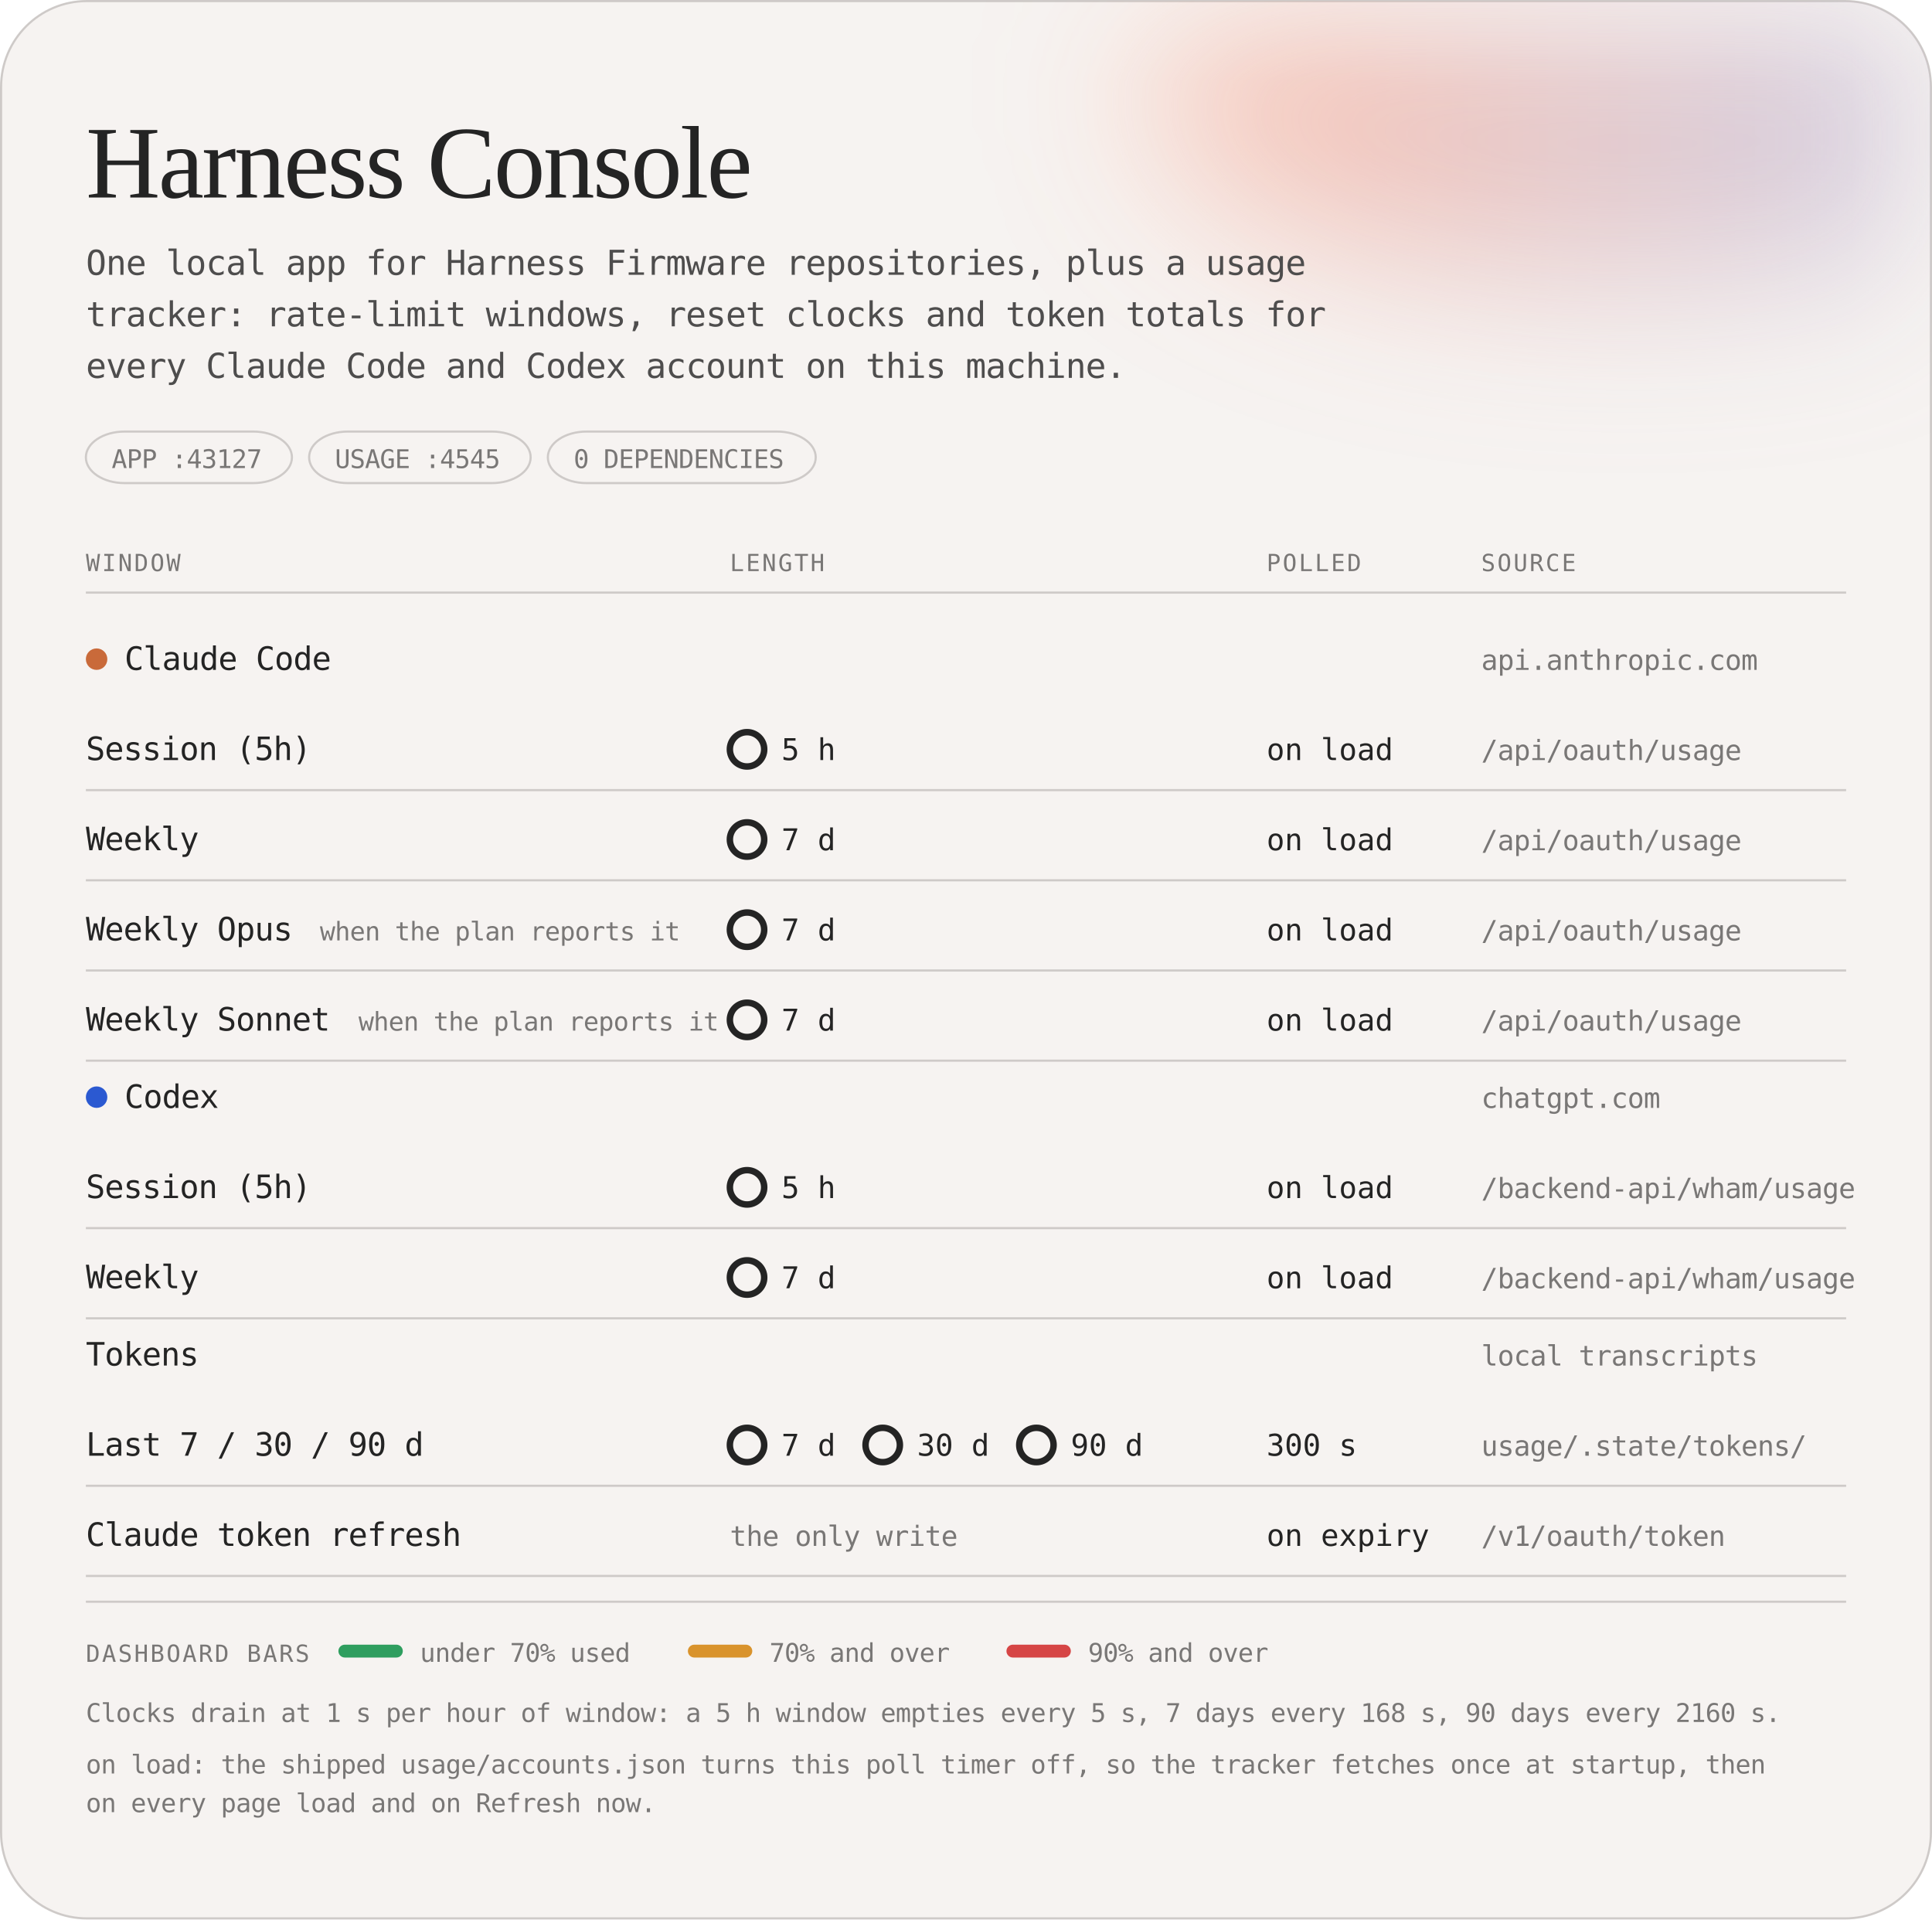
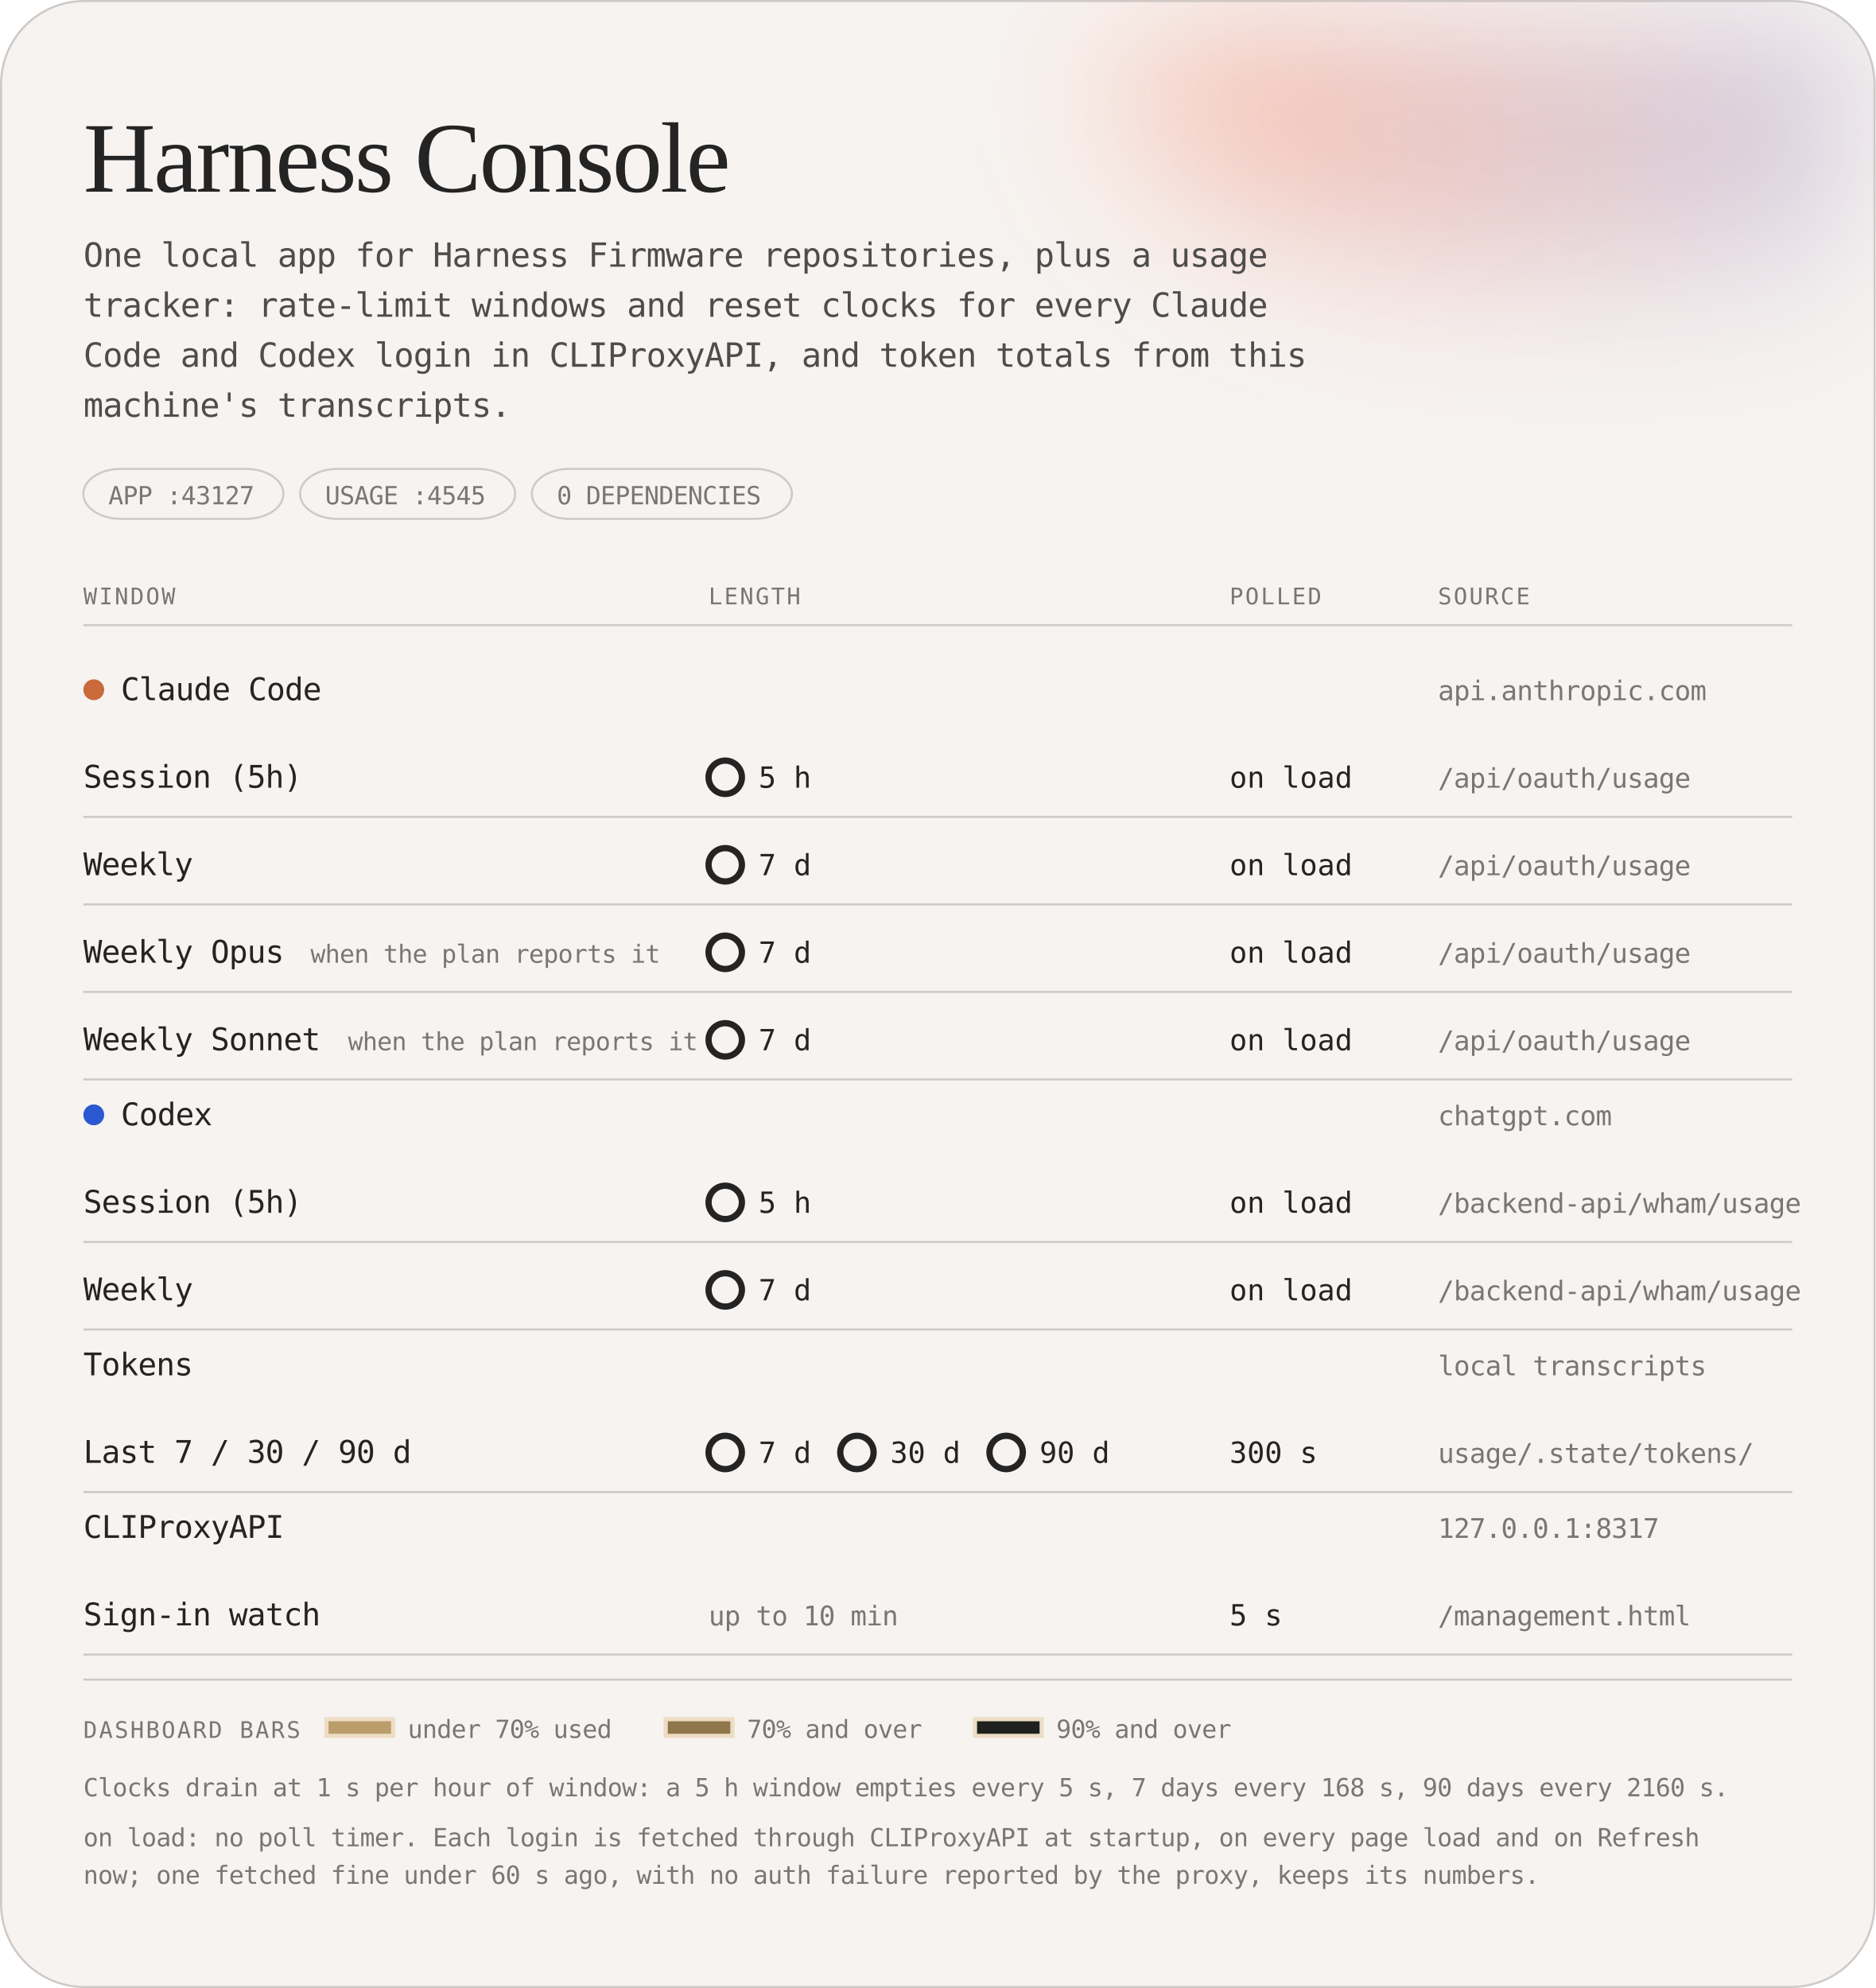
- <svg xmlns="http://www.w3.org/2000/svg" viewBox="0 0 900 894" width="900" height="894" role="img" aria-label="Harness Console: the app on port 43127, the usage tracker on port 4545. Usage tracker schedule board: 4 Claude Code rate-limit windows fetched at startup, on page load and on Refresh now (poll timer off), 2 Codex windows fetched at startup, on page load and on Refresh now (poll timer off), token totals over 7, 30 and 90 days rescanned every 300 seconds, and one write, the Claude token refresh.">
+ <svg xmlns="http://www.w3.org/2000/svg" viewBox="0 0 900 954" width="900" height="954" role="img" aria-label="Harness Console: the app on port 43127, the usage tracker on port 4545. Usage tracker schedule board: 4 Claude Code rate-limit windows and 2 Codex windows, fetched through CLIProxyAPI at startup, on page load and on Refresh now with no poll timer; token totals over 7, 30 and 90 days rescanned every 300 seconds; and the sign-in watch, which refreshes every 5 seconds for up to 10 minutes after the proxy's sign-in page opens.">
  <style>
.ttl{font-family:'Untitled Serif',ui-serif,Georgia,Cambria,'Times New Roman',Times,serif;font-weight:400;fill:#242424;letter-spacing:-0.02em}
.lbl{font-family:'ABC Diatype Mono','JetBrains Mono','IBM Plex Mono',ui-monospace,'Cascadia Mono',Menlo,Consolas,monospace;fill:#242424;letter-spacing:-0.02em}
.bdy{font-family:'ABC Diatype Mono','JetBrains Mono','IBM Plex Mono',ui-monospace,'Cascadia Mono',Menlo,Consolas,monospace;fill:#4e4d4d;letter-spacing:-0.02em}
.mut{font-family:'ABC Diatype Mono','JetBrains Mono','IBM Plex Mono',ui-monospace,'Cascadia Mono',Menlo,Consolas,monospace;fill:#797776;letter-spacing:-0.02em}
.hd{font-family:'ABC Diatype Mono','JetBrains Mono','IBM Plex Mono',ui-monospace,'Cascadia Mono',Menlo,Consolas,monospace;fill:#797776;letter-spacing:0.08em}
.num{font-family:'ABC Diatype Mono','JetBrains Mono','IBM Plex Mono',ui-monospace,'Cascadia Mono',Menlo,Consolas,monospace;fill:#242424;font-variant-numeric:tabular-nums}
.rule{stroke:#cecac8;stroke-width:1}
.card{fill:#f6f3f1;stroke:#cecac8;stroke-width:1}
.pill{fill:none;stroke:#cecac8;stroke-width:1}
.face{fill:none;stroke:#e6e1dd;stroke-width:3}
.hand{fill:none;stroke:#242424;stroke-width:3;stroke-dasharray:50.27;stroke-dashoffset:0;animation-name:drain;animation-timing-function:linear;animation-iteration-count:infinite}
@keyframes drain{from{stroke-dashoffset:0}to{stroke-dashoffset:50.27}}
@media (prefers-reduced-motion:reduce){*{animation:none!important}.hand{stroke-dashoffset:0}}</style>
  <defs>
    <filter id="w" x="-50%" y="-50%" width="200%" height="200%">
      <feGaussianBlur stdDeviation="40" />
    </filter>
    <linearGradient id="g" x1="0" x2="1">
      <stop offset="0" stop-color="#ff9473" stop-opacity="0.55" />
      <stop offset="1" stop-color="#a0b5eb" stop-opacity="0.55" />
    </linearGradient>
    <clipPath id="c">
-       <rect x="0.5" y="0.5" width="899" height="893" rx="40" />
+       <rect x="0.5" y="0.5" width="899" height="953" rx="40" />
    </clipPath>
  </defs>
-   <rect x="0.5" y="0.5" width="899" height="893" rx="40" class="card" />
+   <rect x="0.5" y="0.5" width="899" height="953" rx="40" class="card" />
  <g clip-path="url(#c)">
    <ellipse cx="760" cy="40" rx="220" ry="90" fill="url(#g)" filter="url(#w)" />
  </g>
  <text x="40" y="92" class="ttl" font-size="48">Harness Console</text>
  <text x="40" y="128" class="bdy" font-size="16">One local app for Harness Firmware repositories, plus a usage</text>
-   <text x="40" y="152" class="bdy" font-size="16">tracker: rate-limit windows, reset clocks and token totals for</text>
-   <text x="40" y="176" class="bdy" font-size="16">every Claude Code and Codex account on this machine.</text>
-   <rect x="40" y="201" width="96" height="24" rx="18" class="pill" />
-   <text x="52" y="218" class="mut" font-size="12">APP :43127</text>
-   <rect x="144" y="201" width="103.2" height="24" rx="18" class="pill" />
-   <text x="156" y="218" class="mut" font-size="12">USAGE :4545</text>
-   <rect x="255.2" y="201" width="124.8" height="24" rx="18" class="pill" />
-   <text x="267.2" y="218" class="mut" font-size="12">0 DEPENDENCIES</text>
-   <text x="40" y="266" text-anchor="start" class="hd" font-size="11">WINDOW</text>
-   <text x="340" y="266" text-anchor="start" class="hd" font-size="11">LENGTH</text>
-   <text x="590" y="266" text-anchor="start" class="hd" font-size="11">POLLED</text>
-   <text x="690" y="266" text-anchor="start" class="hd" font-size="11">SOURCE</text>
-   <line x1="40" x2="860" y1="276" y2="276" class="rule" />
-   <circle cx="45" cy="307" r="5" fill="#c96a3a" />
-   <text x="58" y="312" class="lbl" font-size="15">Claude Code</text>
-   <text x="690" y="312" text-anchor="start" class="mut" font-size="13">api.anthropic.com</text>
-   <text x="40" y="354" class="lbl" font-size="15">Session (5h)</text>
-   <g transform="rotate(-90 348 349)">
-     <circle cx="348" cy="349" r="8" class="face" />
-     <circle cx="348" cy="349" r="8" class="hand" style="animation-duration:5s" />
+   <text x="40" y="152" class="bdy" font-size="16">tracker: rate-limit windows and reset clocks for every Claude</text>
+   <text x="40" y="176" class="bdy" font-size="16">Code and Codex login in CLIProxyAPI, and token totals from this</text>
+   <text x="40" y="200" class="bdy" font-size="16">machine's transcripts.</text>
+   <rect x="40" y="225" width="96" height="24" rx="18" class="pill" />
+   <text x="52" y="242" class="mut" font-size="12">APP :43127</text>
+   <rect x="144" y="225" width="103.2" height="24" rx="18" class="pill" />
+   <text x="156" y="242" class="mut" font-size="12">USAGE :4545</text>
+   <rect x="255.2" y="225" width="124.8" height="24" rx="18" class="pill" />
+   <text x="267.2" y="242" class="mut" font-size="12">0 DEPENDENCIES</text>
+   <text x="40" y="290" text-anchor="start" class="hd" font-size="11">WINDOW</text>
+   <text x="340" y="290" text-anchor="start" class="hd" font-size="11">LENGTH</text>
+   <text x="590" y="290" text-anchor="start" class="hd" font-size="11">POLLED</text>
+   <text x="690" y="290" text-anchor="start" class="hd" font-size="11">SOURCE</text>
+   <line x1="40" x2="860" y1="300" y2="300" class="rule" />
+   <circle cx="45" cy="331" r="5" fill="#c96a3a" />
+   <text x="58" y="336" class="lbl" font-size="15">Claude Code</text>
+   <text x="690" y="336" text-anchor="start" class="mut" font-size="13">api.anthropic.com</text>
+   <text x="40" y="378" class="lbl" font-size="15">Session (5h)</text>
+   <g transform="rotate(-90 348 373)">
+     <circle cx="348" cy="373" r="8" class="face" />
+     <circle cx="348" cy="373" r="8" class="hand" style="animation-duration:5s" />
  </g>
-   <text x="364" y="354" class="num" font-size="14">5 h</text>
-   <text x="590" y="354" text-anchor="start" class="num" font-size="14">on load</text>
-   <text x="690" y="354" class="mut" font-size="13">/api/oauth/usage</text>
-   <line x1="40" x2="860" y1="368" y2="368" class="rule" />
-   <text x="40" y="396" class="lbl" font-size="15">Weekly</text>
-   <g transform="rotate(-90 348 391)">
-     <circle cx="348" cy="391" r="8" class="face" />
-     <circle cx="348" cy="391" r="8" class="hand" style="animation-duration:168s" />
+   <text x="364" y="378" class="num" font-size="14">5 h</text>
+   <text x="590" y="378" text-anchor="start" class="num" font-size="14">on load</text>
+   <text x="690" y="378" class="mut" font-size="13">/api/oauth/usage</text>
+   <line x1="40" x2="860" y1="392" y2="392" class="rule" />
+   <text x="40" y="420" class="lbl" font-size="15">Weekly</text>
+   <g transform="rotate(-90 348 415)">
+     <circle cx="348" cy="415" r="8" class="face" />
+     <circle cx="348" cy="415" r="8" class="hand" style="animation-duration:168s" />
  </g>
-   <text x="364" y="396" class="num" font-size="14">7 d</text>
-   <text x="590" y="396" text-anchor="start" class="num" font-size="14">on load</text>
-   <text x="690" y="396" class="mut" font-size="13">/api/oauth/usage</text>
-   <line x1="40" x2="860" y1="410" y2="410" class="rule" />
-   <text x="40" y="438" class="lbl" font-size="15">Weekly Opus</text>
-   <text x="149" y="438" class="mut" font-size="12">when the plan reports it</text>
-   <g transform="rotate(-90 348 433)">
-     <circle cx="348" cy="433" r="8" class="face" />
-     <circle cx="348" cy="433" r="8" class="hand" style="animation-duration:168s" />
+   <text x="364" y="420" class="num" font-size="14">7 d</text>
+   <text x="590" y="420" text-anchor="start" class="num" font-size="14">on load</text>
+   <text x="690" y="420" class="mut" font-size="13">/api/oauth/usage</text>
+   <line x1="40" x2="860" y1="434" y2="434" class="rule" />
+   <text x="40" y="462" class="lbl" font-size="15">Weekly Opus</text>
+   <text x="149" y="462" class="mut" font-size="12">when the plan reports it</text>
+   <g transform="rotate(-90 348 457)">
+     <circle cx="348" cy="457" r="8" class="face" />
+     <circle cx="348" cy="457" r="8" class="hand" style="animation-duration:168s" />
  </g>
-   <text x="364" y="438" class="num" font-size="14">7 d</text>
-   <text x="590" y="438" text-anchor="start" class="num" font-size="14">on load</text>
-   <text x="690" y="438" class="mut" font-size="13">/api/oauth/usage</text>
-   <line x1="40" x2="860" y1="452" y2="452" class="rule" />
-   <text x="40" y="480" class="lbl" font-size="15">Weekly Sonnet</text>
-   <text x="167" y="480" class="mut" font-size="12">when the plan reports it</text>
-   <g transform="rotate(-90 348 475)">
-     <circle cx="348" cy="475" r="8" class="face" />
-     <circle cx="348" cy="475" r="8" class="hand" style="animation-duration:168s" />
+   <text x="364" y="462" class="num" font-size="14">7 d</text>
+   <text x="590" y="462" text-anchor="start" class="num" font-size="14">on load</text>
+   <text x="690" y="462" class="mut" font-size="13">/api/oauth/usage</text>
+   <line x1="40" x2="860" y1="476" y2="476" class="rule" />
+   <text x="40" y="504" class="lbl" font-size="15">Weekly Sonnet</text>
+   <text x="167" y="504" class="mut" font-size="12">when the plan reports it</text>
+   <g transform="rotate(-90 348 499)">
+     <circle cx="348" cy="499" r="8" class="face" />
+     <circle cx="348" cy="499" r="8" class="hand" style="animation-duration:168s" />
  </g>
-   <text x="364" y="480" class="num" font-size="14">7 d</text>
-   <text x="590" y="480" text-anchor="start" class="num" font-size="14">on load</text>
-   <text x="690" y="480" class="mut" font-size="13">/api/oauth/usage</text>
-   <line x1="40" x2="860" y1="494" y2="494" class="rule" />
-   <circle cx="45" cy="511" r="5" fill="#2b59d1" />
-   <text x="58" y="516" class="lbl" font-size="15">Codex</text>
-   <text x="690" y="516" text-anchor="start" class="mut" font-size="13">chatgpt.com</text>
-   <text x="40" y="558" class="lbl" font-size="15">Session (5h)</text>
-   <g transform="rotate(-90 348 553)">
-     <circle cx="348" cy="553" r="8" class="face" />
-     <circle cx="348" cy="553" r="8" class="hand" style="animation-duration:5s" />
+   <text x="364" y="504" class="num" font-size="14">7 d</text>
+   <text x="590" y="504" text-anchor="start" class="num" font-size="14">on load</text>
+   <text x="690" y="504" class="mut" font-size="13">/api/oauth/usage</text>
+   <line x1="40" x2="860" y1="518" y2="518" class="rule" />
+   <circle cx="45" cy="535" r="5" fill="#2b59d1" />
+   <text x="58" y="540" class="lbl" font-size="15">Codex</text>
+   <text x="690" y="540" text-anchor="start" class="mut" font-size="13">chatgpt.com</text>
+   <text x="40" y="582" class="lbl" font-size="15">Session (5h)</text>
+   <g transform="rotate(-90 348 577)">
+     <circle cx="348" cy="577" r="8" class="face" />
+     <circle cx="348" cy="577" r="8" class="hand" style="animation-duration:5s" />
  </g>
-   <text x="364" y="558" class="num" font-size="14">5 h</text>
-   <text x="590" y="558" text-anchor="start" class="num" font-size="14">on load</text>
-   <text x="690" y="558" class="mut" font-size="13">/backend-api/wham/usage</text>
-   <line x1="40" x2="860" y1="572" y2="572" class="rule" />
-   <text x="40" y="600" class="lbl" font-size="15">Weekly</text>
-   <g transform="rotate(-90 348 595)">
-     <circle cx="348" cy="595" r="8" class="face" />
-     <circle cx="348" cy="595" r="8" class="hand" style="animation-duration:168s" />
+   <text x="364" y="582" class="num" font-size="14">5 h</text>
+   <text x="590" y="582" text-anchor="start" class="num" font-size="14">on load</text>
+   <text x="690" y="582" class="mut" font-size="13">/backend-api/wham/usage</text>
+   <line x1="40" x2="860" y1="596" y2="596" class="rule" />
+   <text x="40" y="624" class="lbl" font-size="15">Weekly</text>
+   <g transform="rotate(-90 348 619)">
+     <circle cx="348" cy="619" r="8" class="face" />
+     <circle cx="348" cy="619" r="8" class="hand" style="animation-duration:168s" />
  </g>
-   <text x="364" y="600" class="num" font-size="14">7 d</text>
-   <text x="590" y="600" text-anchor="start" class="num" font-size="14">on load</text>
-   <text x="690" y="600" class="mut" font-size="13">/backend-api/wham/usage</text>
-   <line x1="40" x2="860" y1="614" y2="614" class="rule" />
-   <text x="40" y="636" class="lbl" font-size="15">Tokens</text>
-   <text x="690" y="636" text-anchor="start" class="mut" font-size="13">local transcripts</text>
-   <text x="40" y="678" class="lbl" font-size="15">Last 7 / 30 / 90 d</text>
-   <g transform="rotate(-90 348 673)">
-     <circle cx="348" cy="673" r="8" class="face" />
-     <circle cx="348" cy="673" r="8" class="hand" style="animation-duration:168s" />
+   <text x="364" y="624" class="num" font-size="14">7 d</text>
+   <text x="590" y="624" text-anchor="start" class="num" font-size="14">on load</text>
+   <text x="690" y="624" class="mut" font-size="13">/backend-api/wham/usage</text>
+   <line x1="40" x2="860" y1="638" y2="638" class="rule" />
+   <text x="40" y="660" class="lbl" font-size="15">Tokens</text>
+   <text x="690" y="660" text-anchor="start" class="mut" font-size="13">local transcripts</text>
+   <text x="40" y="702" class="lbl" font-size="15">Last 7 / 30 / 90 d</text>
+   <g transform="rotate(-90 348 697)">
+     <circle cx="348" cy="697" r="8" class="face" />
+     <circle cx="348" cy="697" r="8" class="hand" style="animation-duration:168s" />
  </g>
-   <text x="364" y="678" class="num" font-size="14">7 d</text>
-   <g transform="rotate(-90 411.2 673)">
-     <circle cx="411.2" cy="673" r="8" class="face" />
-     <circle cx="411.2" cy="673" r="8" class="hand" style="animation-duration:720s" />
+   <text x="364" y="702" class="num" font-size="14">7 d</text>
+   <g transform="rotate(-90 411.2 697)">
+     <circle cx="411.2" cy="697" r="8" class="face" />
+     <circle cx="411.2" cy="697" r="8" class="hand" style="animation-duration:720s" />
  </g>
-   <text x="427.2" y="678" class="num" font-size="14">30 d</text>
-   <g transform="rotate(-90 482.8 673)">
-     <circle cx="482.8" cy="673" r="8" class="face" />
-     <circle cx="482.8" cy="673" r="8" class="hand" style="animation-duration:2160s" />
+   <text x="427.2" y="702" class="num" font-size="14">30 d</text>
+   <g transform="rotate(-90 482.8 697)">
+     <circle cx="482.8" cy="697" r="8" class="face" />
+     <circle cx="482.8" cy="697" r="8" class="hand" style="animation-duration:2160s" />
  </g>
-   <text x="498.8" y="678" class="num" font-size="14">90 d</text>
-   <text x="590" y="678" text-anchor="start" class="num" font-size="14">300 s</text>
-   <text x="690" y="678" class="mut" font-size="13">usage/.state/tokens/</text>
-   <line x1="40" x2="860" y1="692" y2="692" class="rule" />
-   <text x="40" y="720" class="lbl" font-size="15">Claude token refresh</text>
-   <text x="340" y="720" class="mut" font-size="13">the only write</text>
-   <text x="590" y="720" text-anchor="start" class="num" font-size="14">on expiry</text>
-   <text x="690" y="720" class="mut" font-size="13">/v1/oauth/token</text>
-   <line x1="40" x2="860" y1="734" y2="734" class="rule" />
-   <line x1="40" x2="860" y1="746" y2="746" class="rule" />
-   <text x="40" y="774" class="hd" font-size="11">DASHBOARD BARS</text>
-   <rect x="157.64" y="766" width="30" height="6" rx="3" fill="#2f9e5f" />
-   <text x="195.64" y="774" class="mut" font-size="12">under 70% used</text>
-   <rect x="320.44" y="766" width="30" height="6" rx="3" fill="#d9932c" />
-   <text x="358.44" y="774" class="mut" font-size="12">70% and over</text>
-   <rect x="468.84" y="766" width="30" height="6" rx="3" fill="#d64545" />
-   <text x="506.84" y="774" class="mut" font-size="12">90% and over</text>
-   <text x="40" y="802" class="mut" font-size="12">Clocks drain at 1 s per hour of window: a 5 h window empties every 5 s, 7 days every 168 s, 90 days every 2160 s.</text>
-   <text x="40" y="826" class="mut" font-size="12">on load: the shipped usage/accounts.json turns this poll timer off, so the tracker fetches once at startup, then</text>
-   <text x="40" y="844" class="mut" font-size="12">on every page load and on Refresh now.</text>
+   <text x="498.8" y="702" class="num" font-size="14">90 d</text>
+   <text x="590" y="702" text-anchor="start" class="num" font-size="14">300 s</text>
+   <text x="690" y="702" class="mut" font-size="13">usage/.state/tokens/</text>
+   <line x1="40" x2="860" y1="716" y2="716" class="rule" />
+   <text x="40" y="738" class="lbl" font-size="15">CLIProxyAPI</text>
+   <text x="690" y="738" text-anchor="start" class="mut" font-size="13">127.0.0.1:8317</text>
+   <text x="40" y="780" class="lbl" font-size="15">Sign-in watch</text>
+   <text x="340" y="780" class="mut" font-size="13">up to 10 min</text>
+   <text x="590" y="780" text-anchor="start" class="num" font-size="14">5 s</text>
+   <text x="690" y="780" class="mut" font-size="13">/management.html</text>
+   <line x1="40" x2="860" y1="794" y2="794" class="rule" />
+   <line x1="40" x2="860" y1="806" y2="806" class="rule" />
+   <text x="40" y="834" class="hd" font-size="11">DASHBOARD BARS</text>
+   <rect x="155.64" y="824" width="34" height="10" fill="#edddc3" />
+   <rect x="157.64" y="826" width="30" height="6" fill="#ba9d6a" />
+   <text x="195.64" y="834" class="mut" font-size="12">under 70% used</text>
+   <rect x="318.44" y="824" width="34" height="10" fill="#edddc3" />
+   <rect x="320.44" y="826" width="30" height="6" fill="#8f774b" />
+   <text x="358.44" y="834" class="mut" font-size="12">70% and over</text>
+   <rect x="466.84" y="824" width="34" height="10" fill="#edddc3" />
+   <rect x="468.84" y="826" width="30" height="6" fill="#1e211e" />
+   <text x="506.84" y="834" class="mut" font-size="12">90% and over</text>
+   <text x="40" y="862" class="mut" font-size="12">Clocks drain at 1 s per hour of window: a 5 h window empties every 5 s, 7 days every 168 s, 90 days every 2160 s.</text>
+   <text x="40" y="886" class="mut" font-size="12">on load: no poll timer. Each login is fetched through CLIProxyAPI at startup, on every page load and on Refresh</text>
+   <text x="40" y="904" class="mut" font-size="12">now; one fetched fine under 60 s ago, with no auth failure reported by the proxy, keeps its numbers.</text>
</svg>
